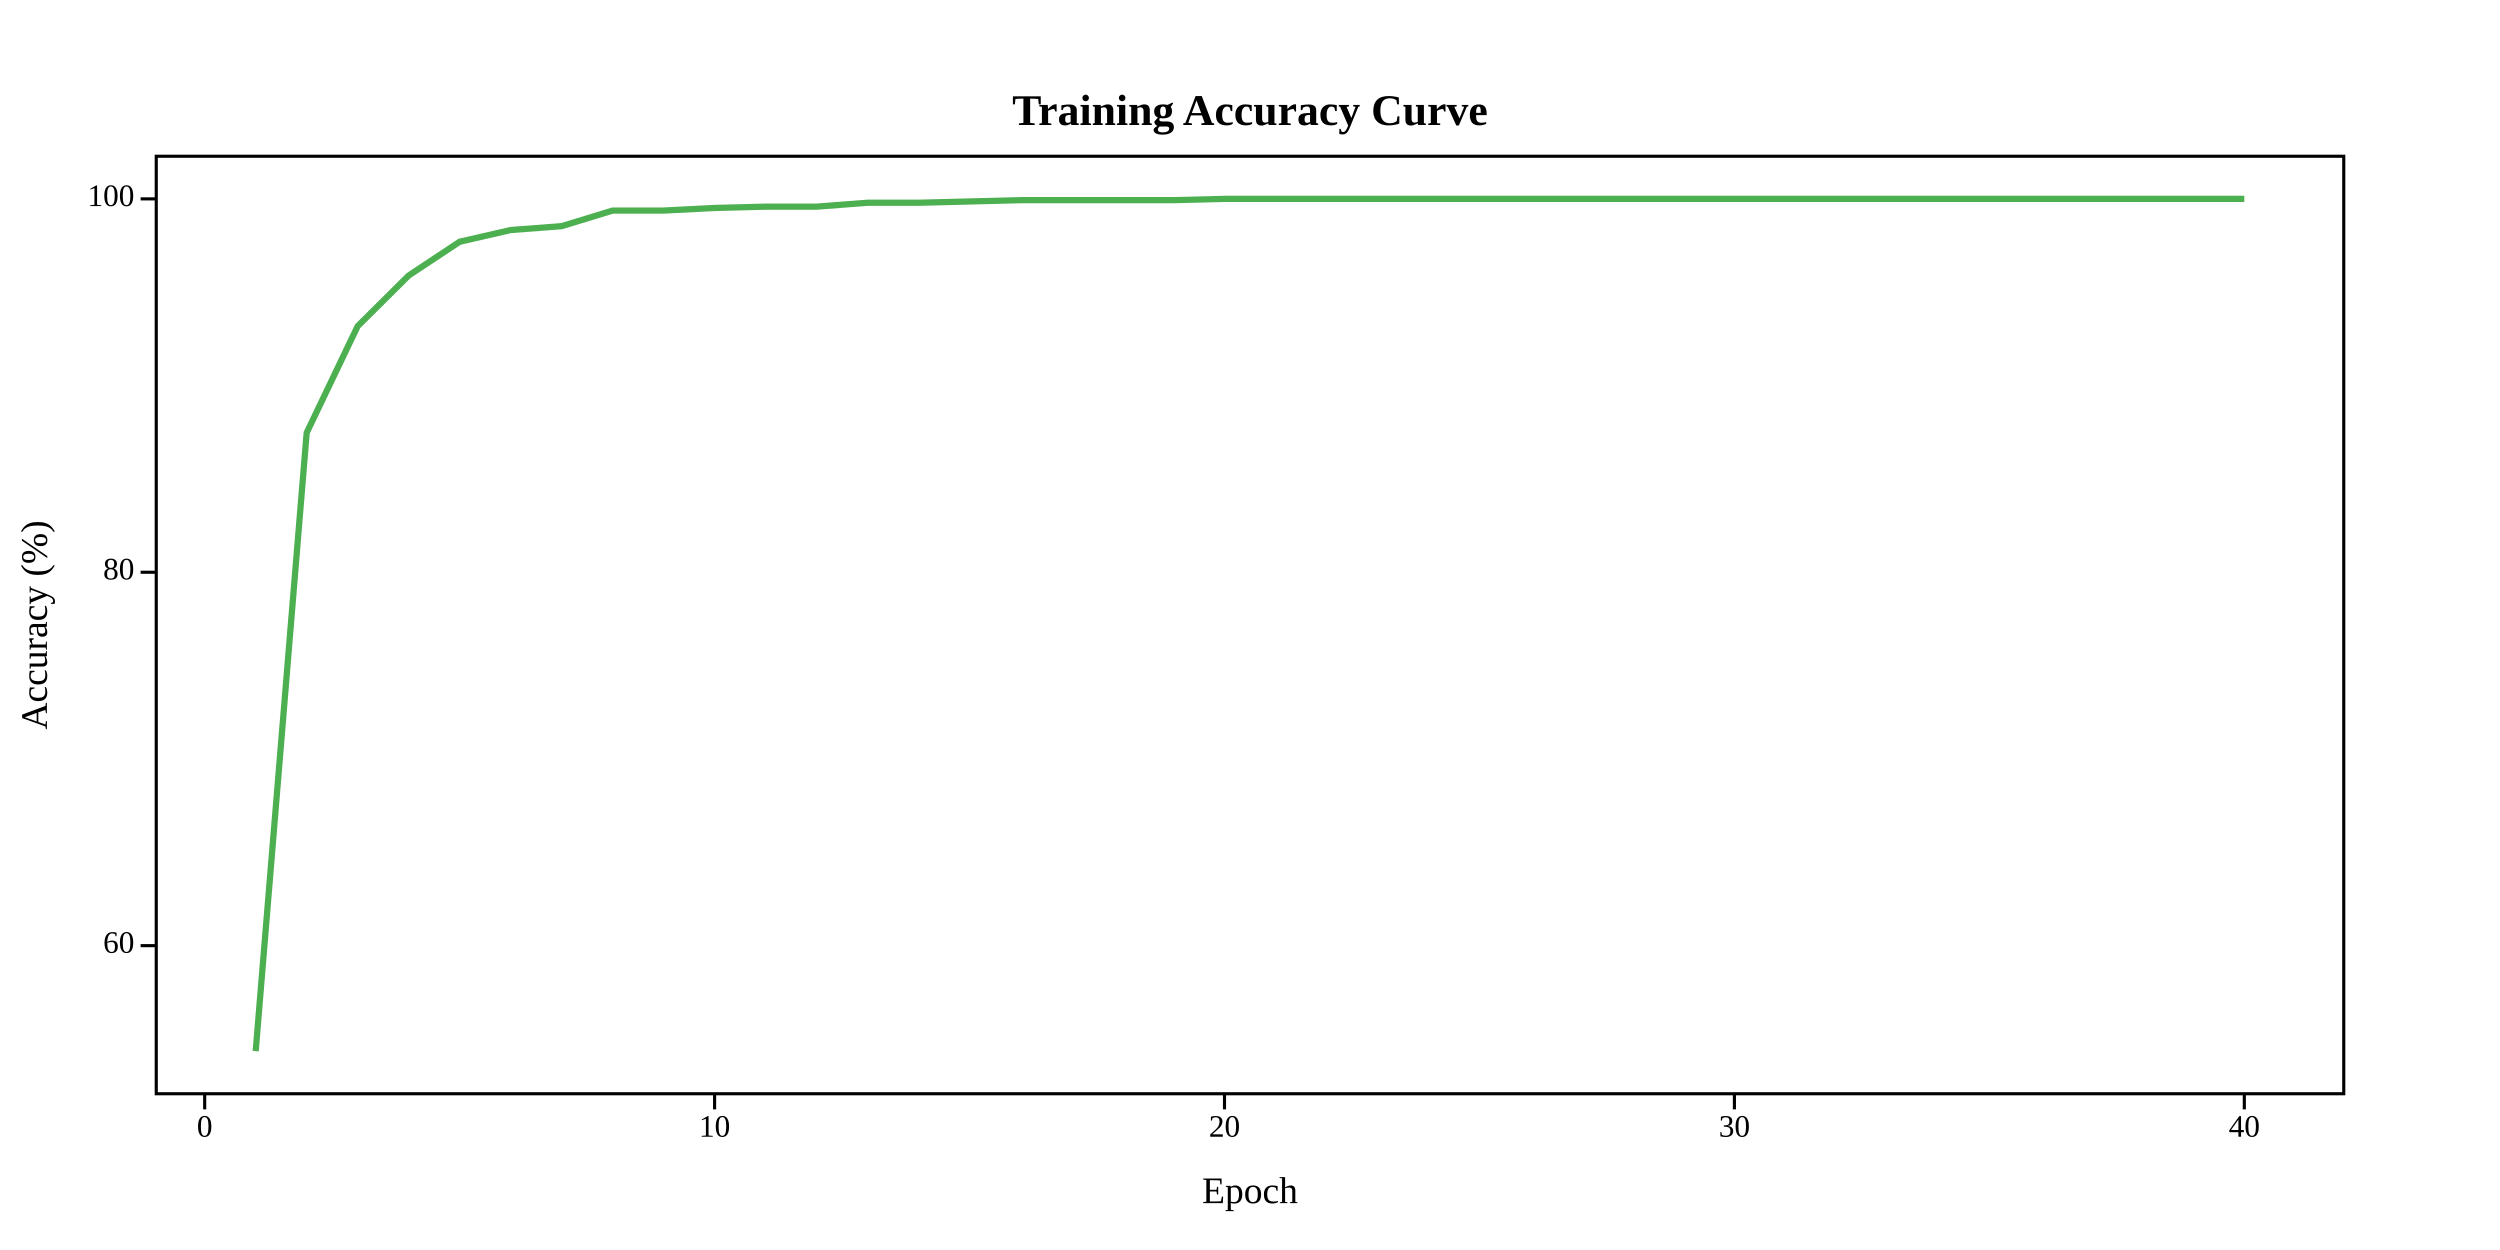
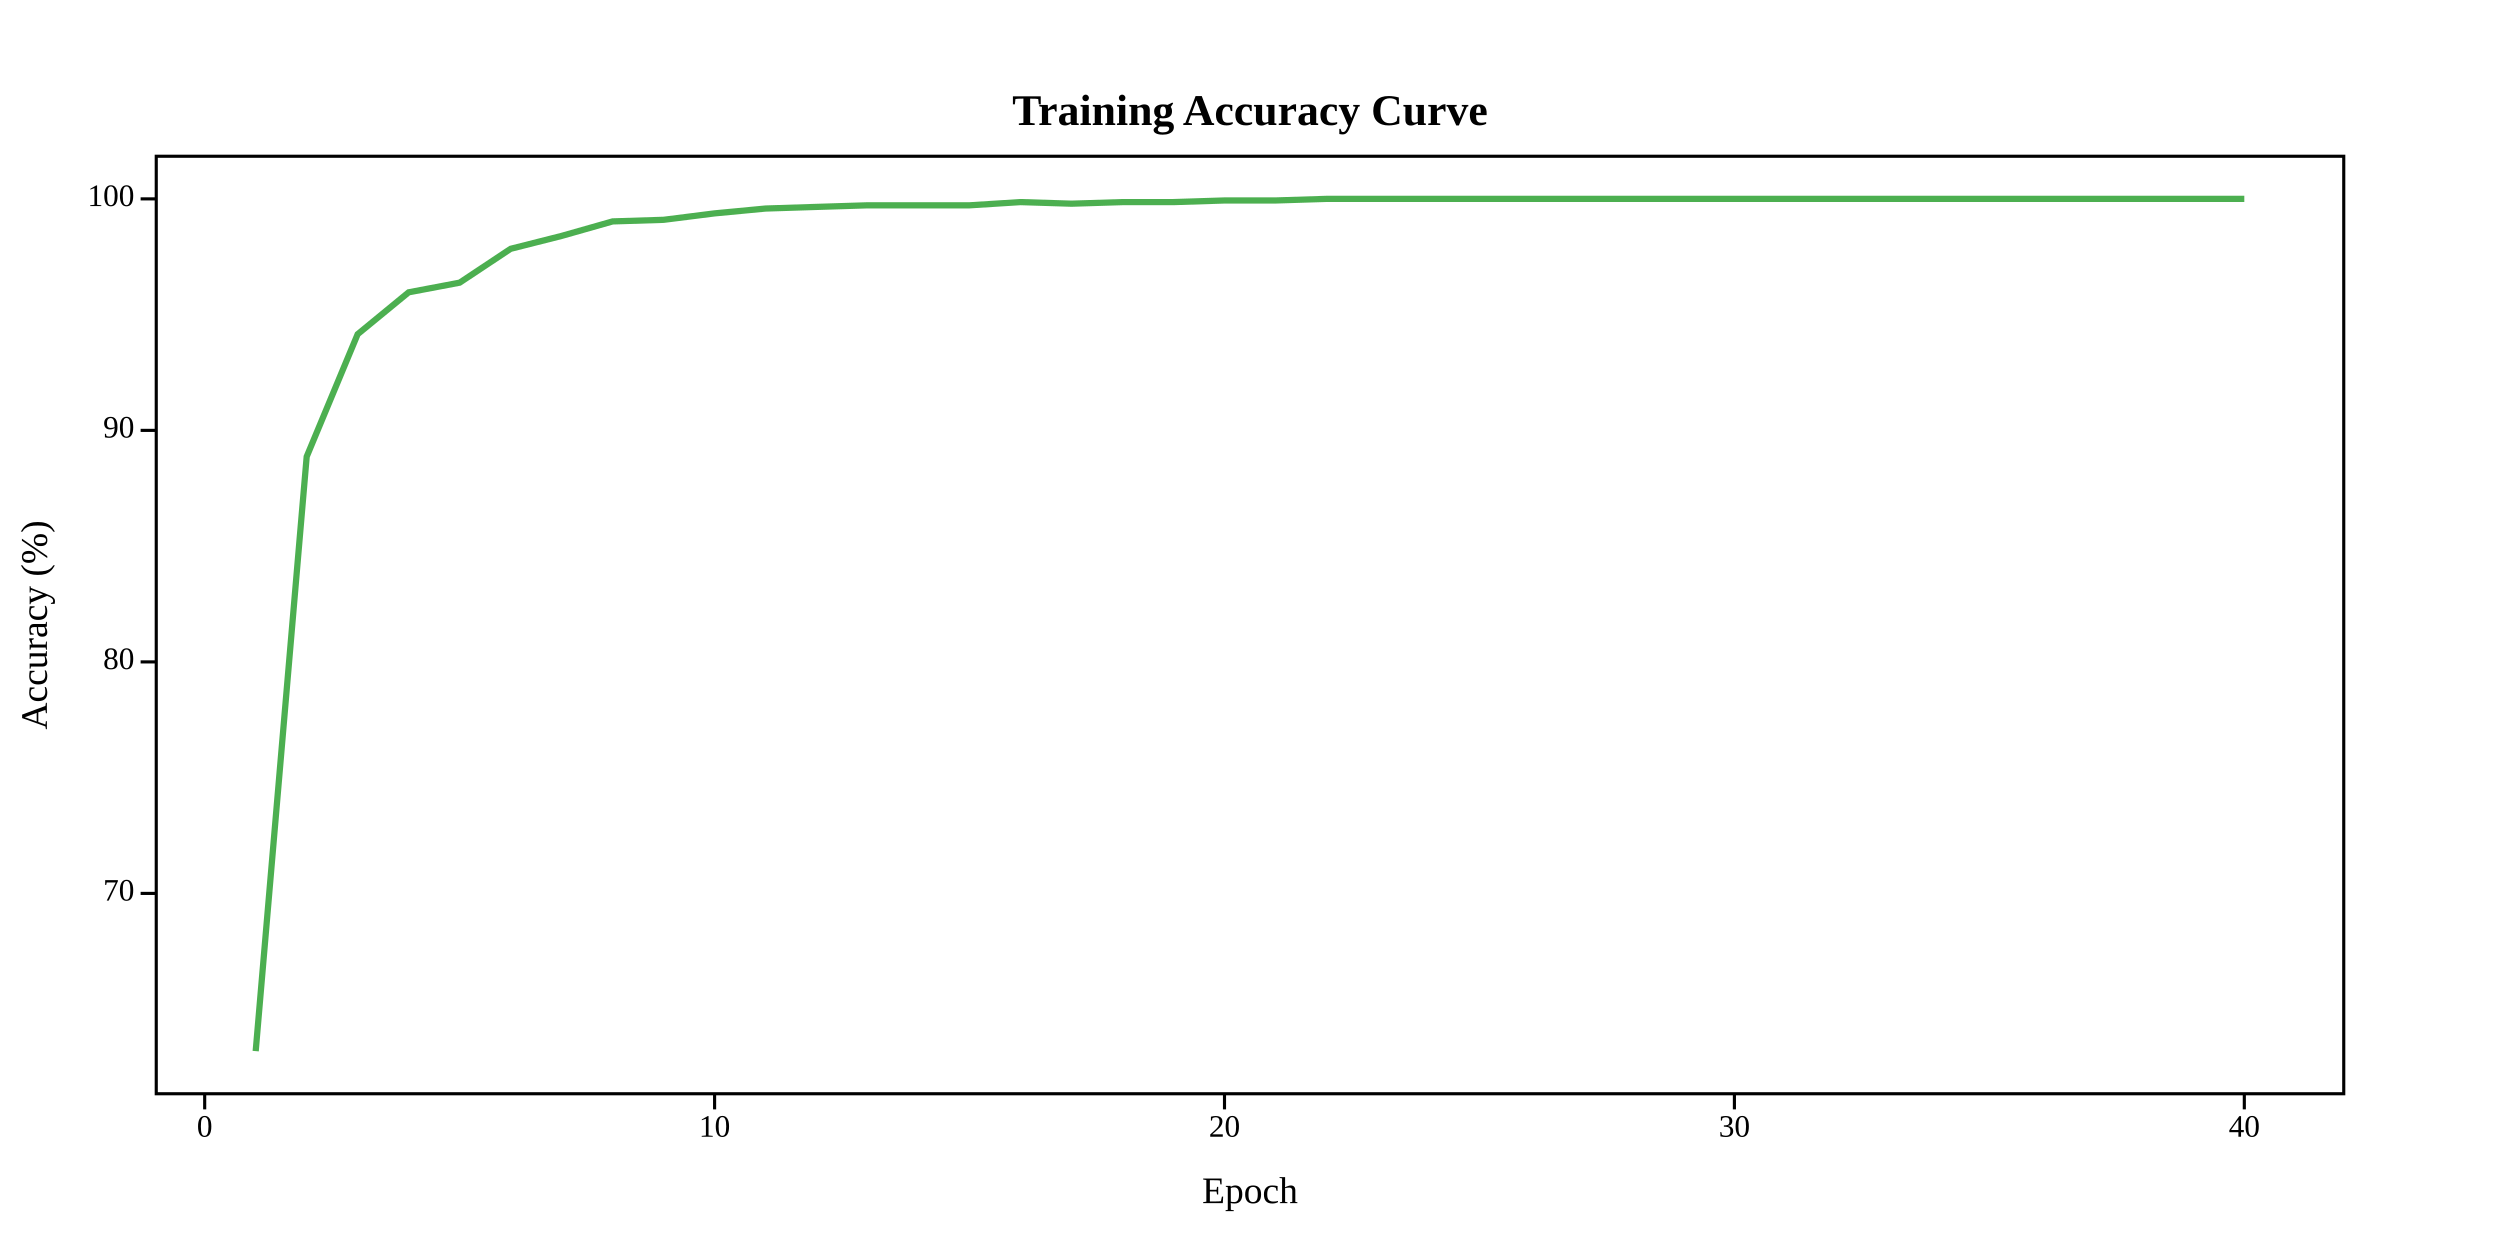
<svg xmlns="http://www.w3.org/2000/svg" width="800" height="400" viewBox="0 0 800 400">
  <rect x="0" y="0" width="800" height="400" fill="#ffffff" />
  <rect x="50" y="50" width="700" height="300" fill="#ffffff" stroke="#000" />
  <clipPath id="dbclip-50-50-700-300">
    <path d="M50 50 L750 50 L750 350 L50 350 Z" />
  </clipPath>
  <g clip-path="url(#dbclip-50-50-700-300)">
-     <polyline fill="none" stroke="#4caf50" stroke-width="2" points="81.82,336.36 98.14,138.47 114.45,104.38 130.77,88.17 147.09,77.36 163.40,73.61 179.72,72.37 196.04,67.38 212.35,67.38 228.67,66.55 244.99,66.13 261.31,66.13 277.62,64.88 293.94,64.88 310.26,64.47 326.57,64.05 342.89,64.05 359.21,64.05 375.52,64.05 391.84,63.64 408.16,63.64 424.48,63.64 440.79,63.64 457.11,63.64 473.43,63.64 489.74,63.64 506.06,63.64 522.38,63.64 538.69,63.64 555.01,63.64 571.33,63.64 587.65,63.64 603.96,63.64 620.28,63.64 636.60,63.64 652.91,63.64 669.23,63.64 685.55,63.64 701.86,63.64 718.18,63.64" />
+     <polyline fill="none" stroke="#4caf50" stroke-width="2" points="81.82,336.36 98.14,146.12 114.45,106.94 130.77,93.54 147.09,90.45 163.40,79.62 179.72,75.49 196.04,70.85 212.35,70.34 228.67,68.28 244.99,66.73 261.31,66.21 277.62,65.70 293.94,65.70 310.26,65.70 326.57,64.67 342.89,65.18 359.21,64.67 375.52,64.67 391.84,64.15 408.16,64.15 424.48,63.64 440.79,63.64 457.11,63.64 473.43,63.64 489.74,63.64 506.06,63.64 522.38,63.64 538.69,63.64 555.01,63.64 571.33,63.64 587.65,63.64 603.96,63.64 620.28,63.64 636.60,63.64 652.91,63.64 669.23,63.64 685.55,63.64 701.86,63.64 718.18,63.64" />
  </g>
  <line class="x-tick" x1="65.50" y1="350.00" x2="65.50" y2="355.00" stroke="#000" />
  <text class="tick-label tick-label-x" x="65.50" y="357.00" text-anchor="middle" dominant-baseline="hanging" font-size="10" fill="#000">0</text>
  <line class="x-tick" x1="228.67" y1="350.00" x2="228.67" y2="355.00" stroke="#000" />
  <text class="tick-label tick-label-x" x="228.67" y="357.00" text-anchor="middle" dominant-baseline="hanging" font-size="10" fill="#000">10</text>
  <line class="x-tick" x1="391.84" y1="350.00" x2="391.84" y2="355.00" stroke="#000" />
  <text class="tick-label tick-label-x" x="391.84" y="357.00" text-anchor="middle" dominant-baseline="hanging" font-size="10" fill="#000">20</text>
  <line class="x-tick" x1="555.01" y1="350.00" x2="555.01" y2="355.00" stroke="#000" />
  <text class="tick-label tick-label-x" x="555.01" y="357.00" text-anchor="middle" dominant-baseline="hanging" font-size="10" fill="#000">30</text>
  <line class="x-tick" x1="718.18" y1="350.00" x2="718.18" y2="355.00" stroke="#000" />
  <text class="tick-label tick-label-x" x="718.18" y="357.00" text-anchor="middle" dominant-baseline="hanging" font-size="10" fill="#000">40</text>
-   <line class="y-tick" x1="50.00" y1="302.61" x2="45.00" y2="302.61" stroke="#000" />
-   <text class="tick-label tick-label-y" x="43.00" y="302.61" text-anchor="end" dominant-baseline="middle" font-size="10" fill="#000">60</text>
-   <line class="y-tick" x1="50.00" y1="183.12" x2="45.00" y2="183.12" stroke="#000" />
-   <text class="tick-label tick-label-y" x="43.00" y="183.12" text-anchor="end" dominant-baseline="middle" font-size="10" fill="#000">80</text>
+   <line class="y-tick" x1="50.00" y1="285.89" x2="45.00" y2="285.89" stroke="#000" />
+   <text class="tick-label tick-label-y" x="43.00" y="285.89" text-anchor="end" dominant-baseline="middle" font-size="10" fill="#000">70</text>
+   <line class="y-tick" x1="50.00" y1="211.81" x2="45.00" y2="211.81" stroke="#000" />
+   <text class="tick-label tick-label-y" x="43.00" y="211.81" text-anchor="end" dominant-baseline="middle" font-size="10" fill="#000">80</text>
+   <line class="y-tick" x1="50.00" y1="137.72" x2="45.00" y2="137.72" stroke="#000" />
+   <text class="tick-label tick-label-y" x="43.00" y="137.72" text-anchor="end" dominant-baseline="middle" font-size="10" fill="#000">90</text>
  <line class="y-tick" x1="50.00" y1="63.64" x2="45.00" y2="63.64" stroke="#000" />
  <text class="tick-label tick-label-y" x="43.00" y="63.64" text-anchor="end" dominant-baseline="middle" font-size="10" fill="#000">100</text>
  <text x="400" y="40" text-anchor="middle" font-size="14" font-weight="bold" fill="#000">Training Accuracy Curve</text>
  <text x="400" y="385" text-anchor="middle" font-size="12" fill="#000">Epoch</text>
  <text x="15" y="200" text-anchor="middle" font-size="12" fill="#000" transform="rotate(-90 15 200)">Accuracy (%)</text>
</svg>
